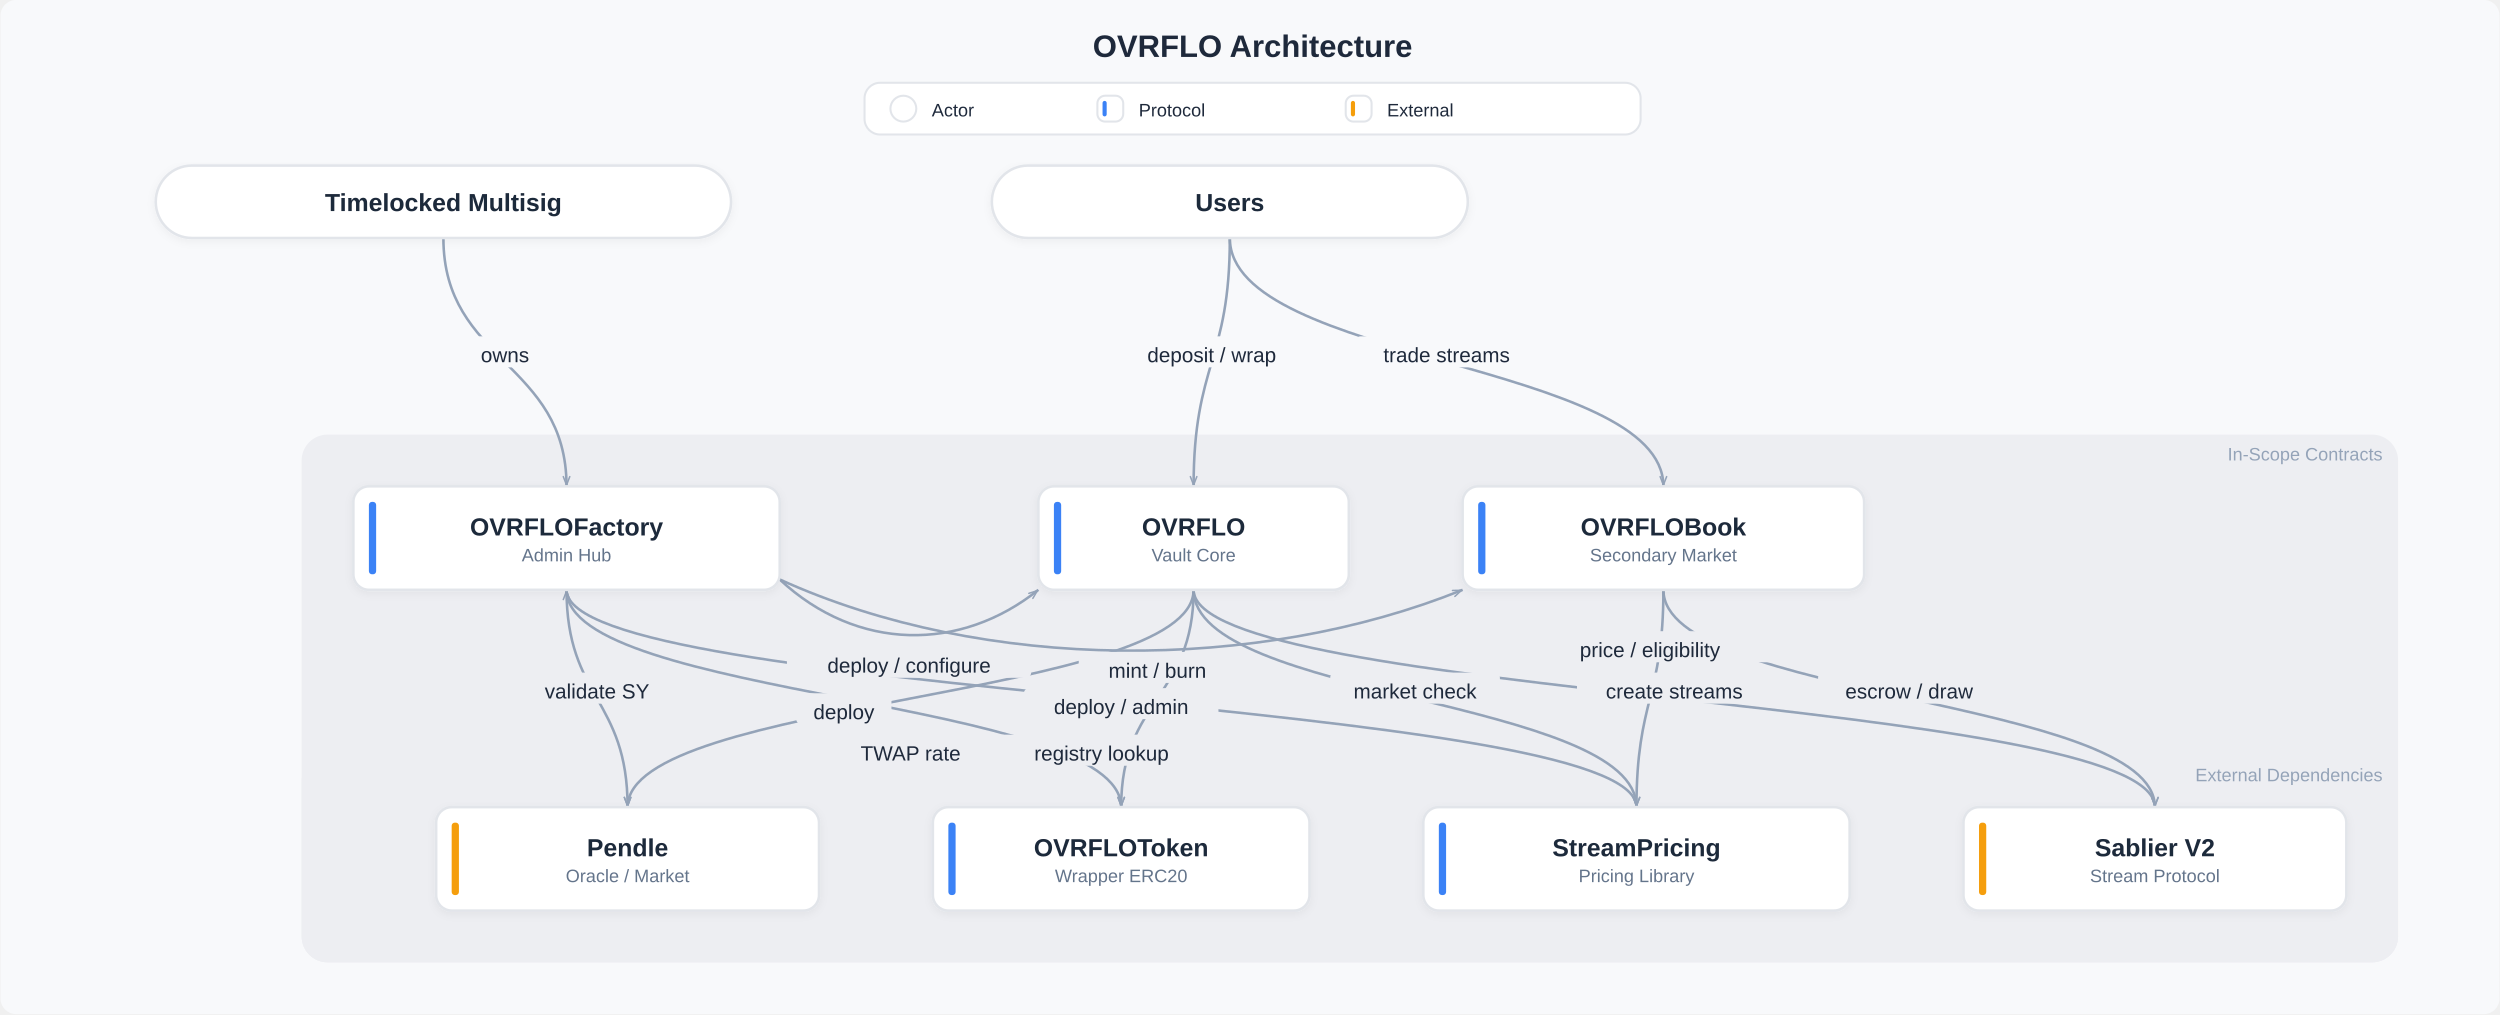
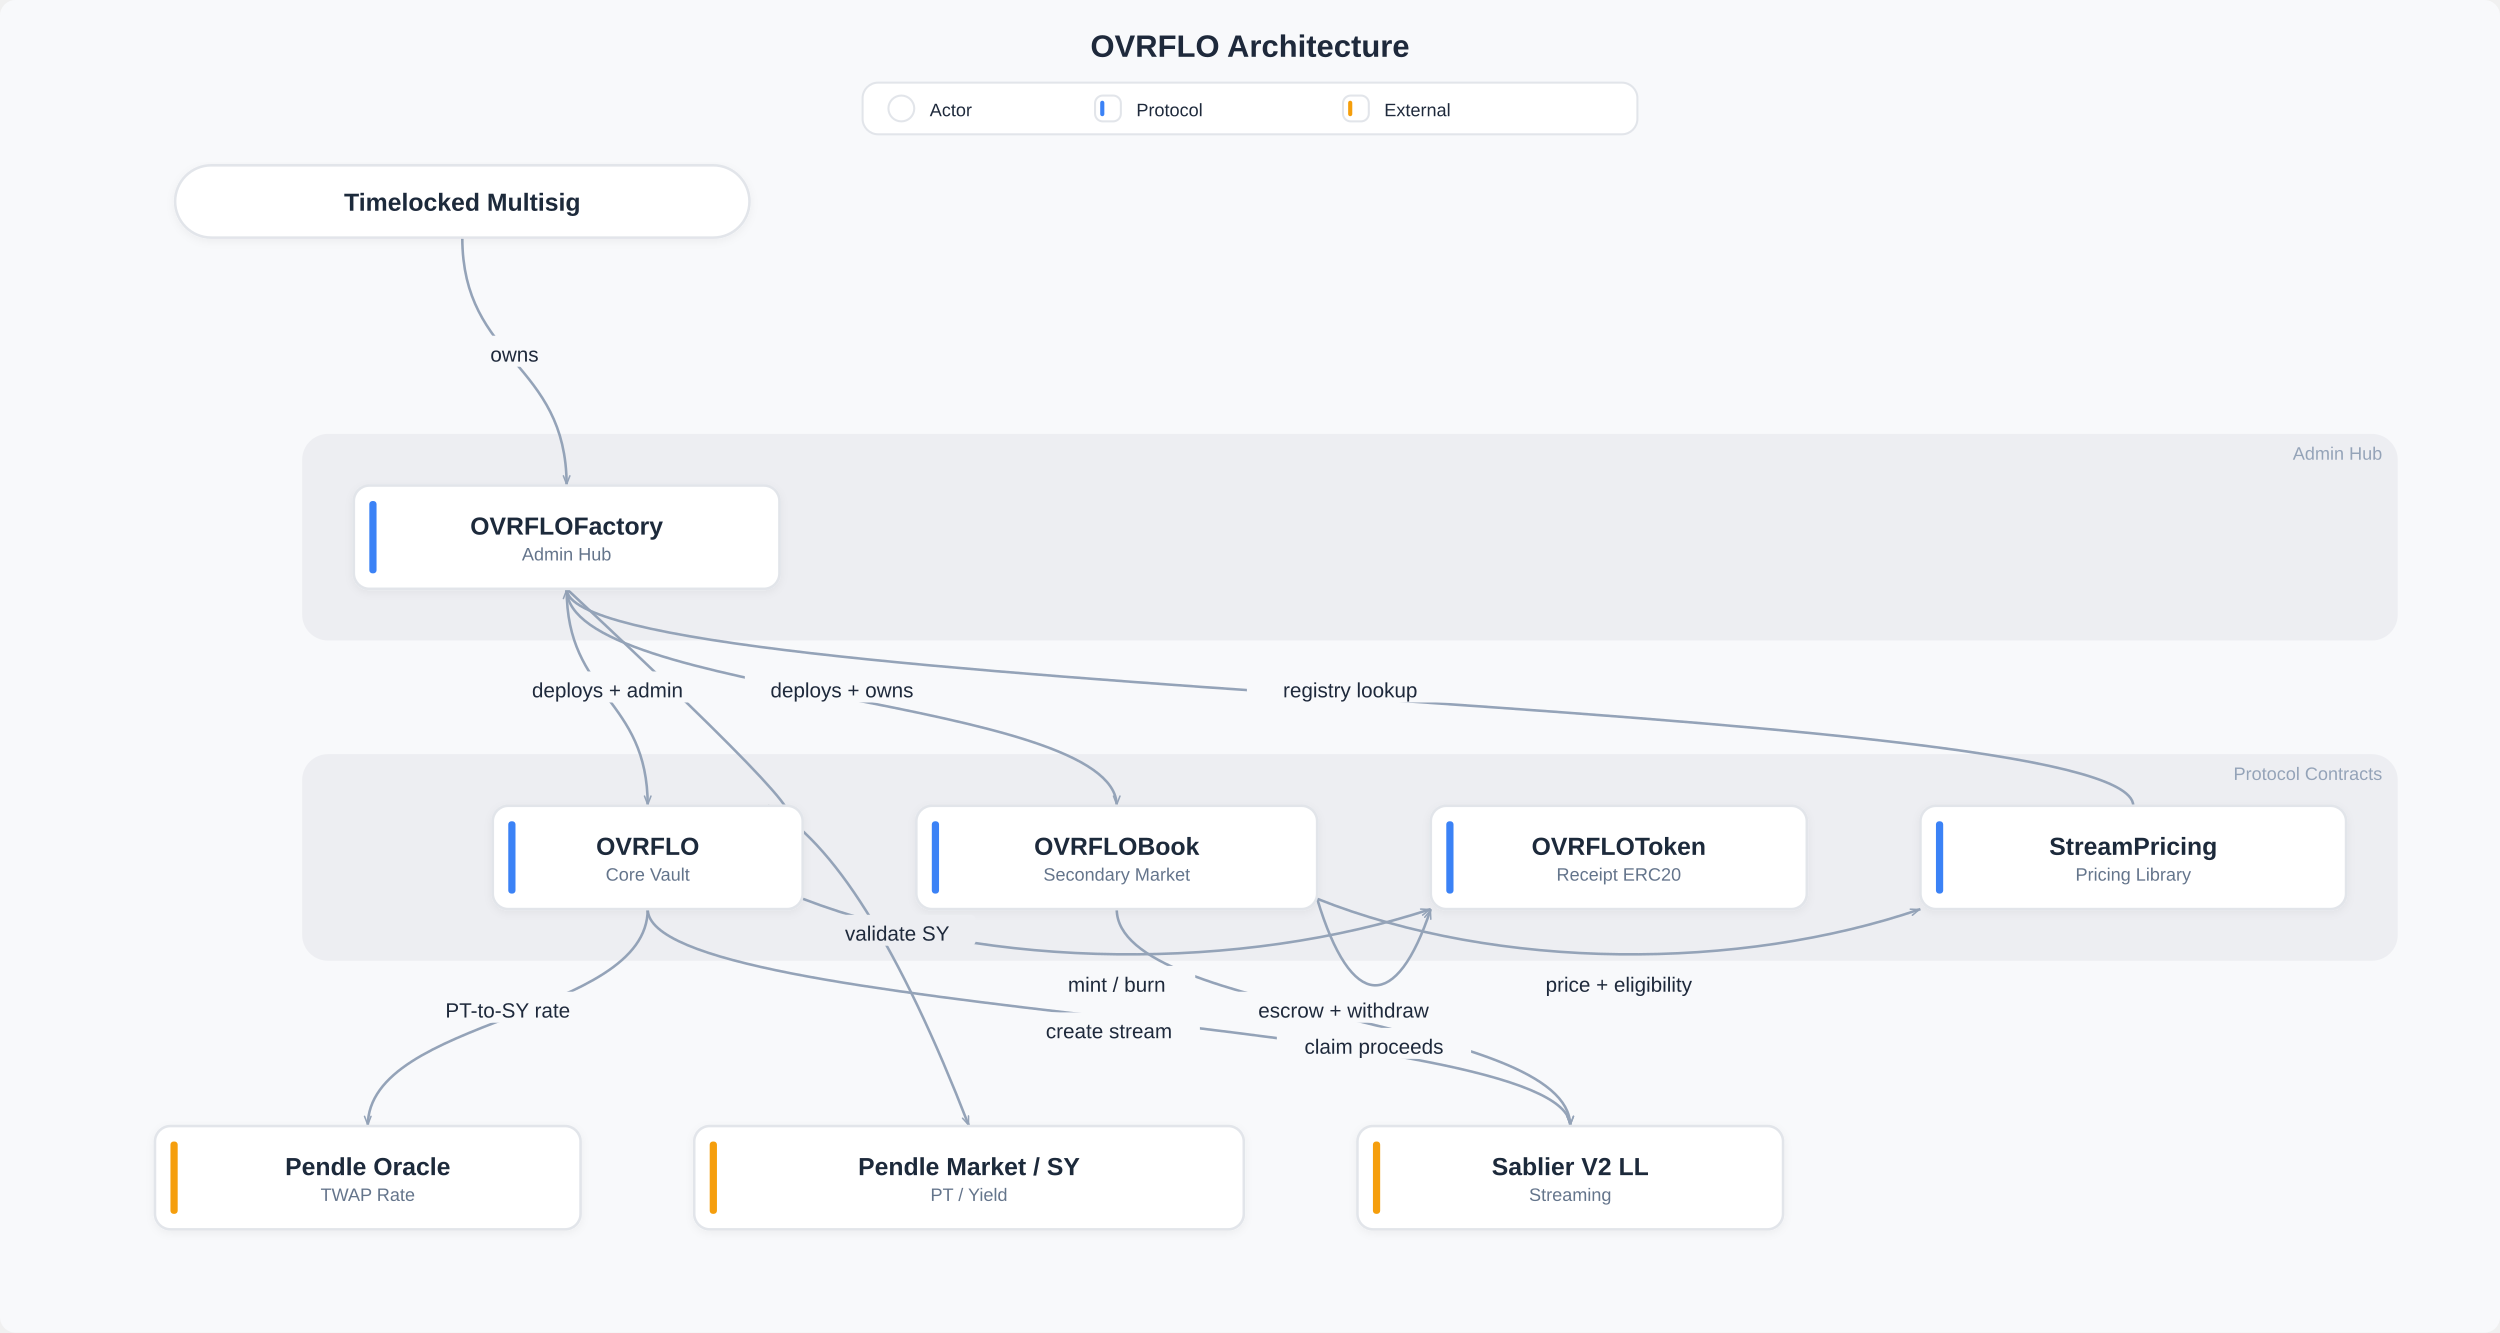
- <svg xmlns="http://www.w3.org/2000/svg" width="1208" height="490" viewBox="0 0 483 196" font-family="Arial, sans-serif">
+ <svg xmlns="http://www.w3.org/2000/svg" width="1210" height="645" viewBox="0 0 484 258" font-family="Arial, sans-serif">
  <defs>
    <marker id="ah" viewBox="0 0 8 6" refX="8" refY="3" markerWidth="4" markerHeight="3" orient="auto">
      <path d="M0.5,0.5 L7,3 L0.5,5.5" fill="none" stroke="#94A3B8" stroke-width="1.2" stroke-linejoin="round" stroke-linecap="round" />
    </marker>
    <filter id="shadow" x="-6%" y="-8%" width="112%" height="128%">
      <feDropShadow dx="0" dy="0.5" stdDeviation="0.8" flood-color="#000" flood-opacity="0.05" />
    </filter>
  </defs>
-   <rect width="483" height="196" fill="#F8F9FB" rx="3" />
+   <rect width="484" height="258" fill="#F8F9FB" rx="3" />
  <text x="242" y="11" text-anchor="middle" font-size="6" font-weight="700" fill="#1E293B">OVRFLO Architecture</text>
  <rect x="167" y="16" width="150" height="10" rx="3" fill="#fff" stroke="#E2E5EA" stroke-width="0.4" />
  <rect x="172" y="18.5" width="5" height="5" rx="2.5" fill="#fff" stroke="#E2E5EA" stroke-width="0.4" />
  <text x="180" y="22.5" font-size="3.5" fill="#1E293B">Actor</text>
  <rect x="212" y="18.5" width="5" height="5" rx="1.5" fill="#fff" stroke="#E2E5EA" stroke-width="0.4" />
  <rect x="213" y="19.5" width="0.8" height="3" rx="0.4" fill="#3B82F6" />
  <text x="220" y="22.5" font-size="3.5" fill="#1E293B">Protocol</text>
  <rect x="260" y="18.5" width="5" height="5" rx="1.5" fill="#fff" stroke="#E2E5EA" stroke-width="0.4" />
  <rect x="261" y="19.5" width="0.8" height="3" rx="0.4" fill="#F59E0B" />
  <text x="268" y="22.5" font-size="3.5" fill="#1E293B">External</text>
-   <rect x="58.2" y="84.0" width="405.2" height="102.0" rx="5" fill="#EDEEF2" />
-   <text x="460.4" y="89.0" text-anchor="end" font-size="3.5" fill="#94A3B8" font-weight="500">In-Scope Contracts</text>
-   <rect x="58.2" y="146.0" width="405.2" height="40.0" rx="5" fill="#EDEEF2" />
-   <text x="460.4" y="151.0" text-anchor="end" font-size="3.5" fill="#94A3B8" font-weight="500">External Dependencies</text>
-   <path d="M85.6,46.0 C85.6,70.0 109.4,70.0 109.4,94.0" fill="none" stroke="#94A3B8" stroke-width="0.5" marker-end="url(#ah)" />
-   <path d="M237.6,46.0 C237.6,70.0 230.6,70.0 230.6,94.0" fill="none" stroke="#94A3B8" stroke-width="0.5" marker-end="url(#ah)" />
-   <path d="M237.6,46.0 C237.6,70.0 321.4,70.0 321.4,94.0" fill="none" stroke="#94A3B8" stroke-width="0.5" marker-end="url(#ah)" />
-   <path d="M150.6,112.0 C165.6,126.0 185.6,126.0 200.6,114.0" fill="none" stroke="#94A3B8" stroke-width="0.5" marker-end="url(#ah)" />
-   <path d="M150.6,112.0 C190.2,130.0 243.0,130.0 282.6,114.0" fill="none" stroke="#94A3B8" stroke-width="0.5" marker-end="url(#ah)" />
-   <path d="M109.4,114.0 C109.4,135.0 216.6,135.0 216.6,156.0" fill="none" stroke="#94A3B8" stroke-width="0.5" marker-end="url(#ah)" />
-   <path d="M230.6,114.0 C230.6,135.0 216.6,135.0 216.6,156.0" fill="none" stroke="#94A3B8" stroke-width="0.5" marker-end="url(#ah)" />
-   <path d="M230.6,114.0 C230.6,135.0 416.4,135.0 416.4,156.0" fill="none" stroke="#94A3B8" stroke-width="0.5" marker-end="url(#ah)" />
-   <path d="M230.6,114.0 C230.6,135.0 121.2,135.0 121.2,156.0" fill="none" stroke="#94A3B8" stroke-width="0.5" marker-end="url(#ah)" />
-   <path d="M321.4,114.0 C321.4,135.0 416.4,135.0 416.4,156.0" fill="none" stroke="#94A3B8" stroke-width="0.5" marker-end="url(#ah)" />
-   <path d="M321.4,114.0 C321.4,135.0 316.2,135.0 316.2,156.0" fill="none" stroke="#94A3B8" stroke-width="0.5" marker-end="url(#ah)" />
-   <path d="M230.6,114.0 C230.6,135.0 316.2,135.0 316.2,156.0" fill="none" stroke="#94A3B8" stroke-width="0.5" marker-end="url(#ah)" />
-   <path d="M109.4,114.0 C109.4,135.0 121.2,135.0 121.2,156.0" fill="none" stroke="#94A3B8" stroke-width="0.5" marker-end="url(#ah)" />
-   <path d="M316.2,156.0 C316.2,135.0 109.4,135.0 109.4,114.0" fill="none" stroke="#94A3B8" stroke-width="0.5" marker-end="url(#ah)" />
+   <rect x="58.5" y="84.0" width="405.7" height="40.0" rx="5" fill="#EDEEF2" />
+   <text x="461.2" y="89.0" text-anchor="end" font-size="3.5" fill="#94A3B8" font-weight="500">Admin Hub</text>
+   <rect x="58.5" y="146.0" width="405.7" height="40.0" rx="5" fill="#EDEEF2" />
+   <text x="461.2" y="151.0" text-anchor="end" font-size="3.5" fill="#94A3B8" font-weight="500">Protocol Contracts</text>
+   <path d="M89.5,46.0 C89.5,70.0 109.7,70.0 109.7,94.0" fill="none" stroke="#94A3B8" stroke-width="0.5" marker-end="url(#ah)" />
+   <path d="M109.7,114.0 C109.7,135.0 125.4,135.0 125.4,156.0" fill="none" stroke="#94A3B8" stroke-width="0.5" marker-end="url(#ah)" />
+   <path d="M109.7,114.0 C109.7,135.0 216.2,135.0 216.2,156.0" fill="none" stroke="#94A3B8" stroke-width="0.5" marker-end="url(#ah)" />
+   <path d="M155.4,174.0 C191.9,188.0 240.5,188.0 277.0,176.0" fill="none" stroke="#94A3B8" stroke-width="0.5" marker-end="url(#ah)" />
+   <path d="M125.4,176.0 C125.4,197.0 71.2,197.0 71.2,218.0" fill="none" stroke="#94A3B8" stroke-width="0.5" marker-end="url(#ah)" />
+   <path d="M125.4,176.0 C125.4,197.0 304.0,197.0 304.0,218.0" fill="none" stroke="#94A3B8" stroke-width="0.5" marker-end="url(#ah)" />
+   <path d="M255.0,174.0 C290.1,188.0 336.8,188.0 371.8,176.0" fill="none" stroke="#94A3B8" stroke-width="0.5" marker-end="url(#ah)" />
+   <path d="M216.2,176.0 C216.2,197.0 304.0,197.0 304.0,218.0" fill="none" stroke="#94A3B8" stroke-width="0.5" marker-end="url(#ah)" />
+   <path d="M255.0,174.0 C261.6,196.0 270.4,196.0 277.0,176.0" fill="none" stroke="#94A3B8" stroke-width="0.5" marker-end="url(#ah)" />
+   <path d="M413.0,156.0 C413.0,135.0 109.7,135.0 109.7,114.0" fill="none" stroke="#94A3B8" stroke-width="0.5" marker-end="url(#ah)" />
+   <path d="M109.7,114.0 Q165.4,166.0 148.7,156.0" fill="none" stroke="#94A3B8" stroke-width="0.5" marker-end="url(#ah)" />
+   <path d="M148.7,156.0 Q167.4,166.0 187.6,218.0" fill="none" stroke="#94A3B8" stroke-width="0.5" marker-end="url(#ah)" />
  <g filter="url(#shadow)">
-     <rect x="30.0" y="32.0" width="111.2" height="14" rx="7" fill="#fff" stroke="#E2E5EA" stroke-width="0.5" />
-     <text x="85.6" y="40.8" text-anchor="middle" font-size="4.8" font-weight="600" fill="#1E293B">Timelocked Multisig</text>
+     <rect x="33.9" y="32.0" width="111.2" height="14" rx="7" fill="#fff" stroke="#E2E5EA" stroke-width="0.5" />
+     <text x="89.5" y="40.8" text-anchor="middle" font-size="4.8" font-weight="600" fill="#1E293B">Timelocked Multisig</text>
  </g>
  <g filter="url(#shadow)">
-     <rect x="191.6" y="32.0" width="92.0" height="14" rx="7" fill="#fff" stroke="#E2E5EA" stroke-width="0.5" />
-     <text x="237.6" y="40.8" text-anchor="middle" font-size="4.8" font-weight="600" fill="#1E293B">Users</text>
+     <rect x="68.5" y="94.0" width="82.4" height="20" rx="3" fill="#fff" stroke="#E2E5EA" stroke-width="0.5" />
+     <rect x="71.5" y="97.0" width="1.4" height="14" rx="0.6" fill="#3B82F6" />
+     <text x="109.7" y="103.5" text-anchor="middle" font-size="4.8" font-weight="600" fill="#1E293B">OVRFLOFactory</text>
+     <text x="109.7" y="108.5" text-anchor="middle" font-size="3.5" fill="#64748B">Admin Hub</text>
  </g>
  <g filter="url(#shadow)">
-     <rect x="200.6" y="94.0" width="60.0" height="20" rx="3" fill="#fff" stroke="#E2E5EA" stroke-width="0.5" />
-     <rect x="203.6" y="97.0" width="1.4" height="14" rx="0.6" fill="#3B82F6" />
-     <text x="230.6" y="103.5" text-anchor="middle" font-size="4.8" font-weight="600" fill="#1E293B">OVRFLO</text>
-     <text x="230.6" y="108.5" text-anchor="middle" font-size="3.5" fill="#64748B">Vault Core</text>
+     <rect x="95.4" y="156.0" width="60.0" height="20" rx="3" fill="#fff" stroke="#E2E5EA" stroke-width="0.5" />
+     <rect x="98.4" y="159.0" width="1.4" height="14" rx="0.6" fill="#3B82F6" />
+     <text x="125.4" y="165.5" text-anchor="middle" font-size="4.8" font-weight="600" fill="#1E293B">OVRFLO</text>
+     <text x="125.4" y="170.5" text-anchor="middle" font-size="3.5" fill="#64748B">Core Vault</text>
  </g>
  <g filter="url(#shadow)">
-     <rect x="68.2" y="94.0" width="82.4" height="20" rx="3" fill="#fff" stroke="#E2E5EA" stroke-width="0.5" />
-     <rect x="71.2" y="97.0" width="1.4" height="14" rx="0.6" fill="#3B82F6" />
-     <text x="109.4" y="103.5" text-anchor="middle" font-size="4.8" font-weight="600" fill="#1E293B">OVRFLOFactory</text>
-     <text x="109.4" y="108.5" text-anchor="middle" font-size="3.5" fill="#64748B">Admin Hub</text>
+     <rect x="277.0" y="156.0" width="72.8" height="20" rx="3" fill="#fff" stroke="#E2E5EA" stroke-width="0.5" />
+     <rect x="280.0" y="159.0" width="1.4" height="14" rx="0.6" fill="#3B82F6" />
+     <text x="313.4" y="165.5" text-anchor="middle" font-size="4.8" font-weight="600" fill="#1E293B">OVRFLOToken</text>
+     <text x="313.4" y="170.5" text-anchor="middle" font-size="3.5" fill="#64748B">Receipt ERC20</text>
  </g>
  <g filter="url(#shadow)">
-     <rect x="282.6" y="94.0" width="77.6" height="20" rx="3" fill="#fff" stroke="#E2E5EA" stroke-width="0.5" />
-     <rect x="285.6" y="97.0" width="1.4" height="14" rx="0.6" fill="#3B82F6" />
-     <text x="321.4" y="103.5" text-anchor="middle" font-size="4.8" font-weight="600" fill="#1E293B">OVRFLOBook</text>
-     <text x="321.4" y="108.5" text-anchor="middle" font-size="3.5" fill="#64748B">Secondary Market</text>
+     <rect x="177.4" y="156.0" width="77.6" height="20" rx="3" fill="#fff" stroke="#E2E5EA" stroke-width="0.5" />
+     <rect x="180.4" y="159.0" width="1.4" height="14" rx="0.6" fill="#3B82F6" />
+     <text x="216.2" y="165.5" text-anchor="middle" font-size="4.8" font-weight="600" fill="#1E293B">OVRFLOBook</text>
+     <text x="216.2" y="170.5" text-anchor="middle" font-size="3.5" fill="#64748B">Secondary Market</text>
  </g>
  <g filter="url(#shadow)">
-     <rect x="84.2" y="156.0" width="74.0" height="20" rx="3" fill="#fff" stroke="#E2E5EA" stroke-width="0.5" />
-     <rect x="87.2" y="159.0" width="1.4" height="14" rx="0.6" fill="#F59E0B" />
-     <text x="121.2" y="165.5" text-anchor="middle" font-size="4.8" font-weight="600" fill="#1E293B">Pendle</text>
-     <text x="121.2" y="170.5" text-anchor="middle" font-size="3.5" fill="#64748B">Oracle / Market</text>
+     <rect x="371.8" y="156.0" width="82.4" height="20" rx="3" fill="#fff" stroke="#E2E5EA" stroke-width="0.5" />
+     <rect x="374.8" y="159.0" width="1.4" height="14" rx="0.6" fill="#3B82F6" />
+     <text x="413.0" y="165.5" text-anchor="middle" font-size="4.8" font-weight="600" fill="#1E293B">StreamPricing</text>
+     <text x="413.0" y="170.5" text-anchor="middle" font-size="3.5" fill="#64748B">Pricing Library</text>
  </g>
  <g filter="url(#shadow)">
-     <rect x="180.2" y="156.0" width="72.8" height="20" rx="3" fill="#fff" stroke="#E2E5EA" stroke-width="0.5" />
-     <rect x="183.2" y="159.0" width="1.4" height="14" rx="0.6" fill="#3B82F6" />
-     <text x="216.6" y="165.5" text-anchor="middle" font-size="4.8" font-weight="600" fill="#1E293B">OVRFLOToken</text>
-     <text x="216.6" y="170.5" text-anchor="middle" font-size="3.5" fill="#64748B">Wrapper ERC20</text>
+     <rect x="30.0" y="218.0" width="82.4" height="20" rx="3" fill="#fff" stroke="#E2E5EA" stroke-width="0.5" />
+     <rect x="33.0" y="221.0" width="1.4" height="14" rx="0.6" fill="#F59E0B" />
+     <text x="71.2" y="227.5" text-anchor="middle" font-size="4.8" font-weight="600" fill="#1E293B">Pendle Oracle</text>
+     <text x="71.2" y="232.5" text-anchor="middle" font-size="3.5" fill="#64748B">TWAP Rate</text>
  </g>
  <g filter="url(#shadow)">
-     <rect x="275.0" y="156.0" width="82.4" height="20" rx="3" fill="#fff" stroke="#E2E5EA" stroke-width="0.5" />
-     <rect x="278.0" y="159.0" width="1.4" height="14" rx="0.6" fill="#3B82F6" />
-     <text x="316.2" y="165.5" text-anchor="middle" font-size="4.8" font-weight="600" fill="#1E293B">StreamPricing</text>
-     <text x="316.2" y="170.5" text-anchor="middle" font-size="3.5" fill="#64748B">Pricing Library</text>
+     <rect x="262.8" y="218.0" width="82.4" height="20" rx="3" fill="#fff" stroke="#E2E5EA" stroke-width="0.5" />
+     <rect x="265.8" y="221.0" width="1.4" height="14" rx="0.6" fill="#F59E0B" />
+     <text x="304.0" y="227.5" text-anchor="middle" font-size="4.8" font-weight="600" fill="#1E293B">Sablier V2 LL</text>
+     <text x="304.0" y="232.5" text-anchor="middle" font-size="3.5" fill="#64748B">Streaming</text>
  </g>
  <g filter="url(#shadow)">
-     <rect x="379.4" y="156.0" width="74.0" height="20" rx="3" fill="#fff" stroke="#E2E5EA" stroke-width="0.5" />
-     <rect x="382.4" y="159.0" width="1.4" height="14" rx="0.6" fill="#F59E0B" />
-     <text x="416.4" y="165.5" text-anchor="middle" font-size="4.8" font-weight="600" fill="#1E293B">Sablier V2</text>
-     <text x="416.4" y="170.5" text-anchor="middle" font-size="3.5" fill="#64748B">Stream Protocol</text>
+     <rect x="134.4" y="218.0" width="106.4" height="20" rx="3" fill="#fff" stroke="#E2E5EA" stroke-width="0.5" />
+     <rect x="137.4" y="221.0" width="1.4" height="14" rx="0.6" fill="#F59E0B" />
+     <text x="187.6" y="227.5" text-anchor="middle" font-size="4.8" font-weight="600" fill="#1E293B">Pendle Market / SY</text>
+     <text x="187.6" y="232.5" text-anchor="middle" font-size="3.5" fill="#64748B">PT / Yield</text>
  </g>
-   <rect x="90.7" y="65.0" width="13.6" height="6.0" rx="1" fill="#F8F9FB" />
-   <text x="97.5" y="70.0" font-size="4" fill="#1E293B" font-weight="500" text-anchor="middle">owns</text>
-   <rect x="215.3" y="65.0" width="37.6" height="6.0" rx="1" fill="#F8F9FB" />
-   <text x="234.1" y="70.0" font-size="4" fill="#1E293B" font-weight="500" text-anchor="middle">deposit / wrap</text>
-   <rect x="261.9" y="65.0" width="35.2" height="6.0" rx="1" fill="#F8F9FB" />
-   <text x="279.5" y="70.0" font-size="4" fill="#1E293B" font-weight="500" text-anchor="middle">trade streams</text>
-   <rect x="152.0" y="125.0" width="47.2" height="6.0" rx="1" fill="#EDEEF2" />
-   <text x="175.6" y="130.0" font-size="4" fill="#1E293B" font-weight="500" text-anchor="middle">deploy / configure</text>
-   <rect x="197.8" y="133.0" width="37.6" height="6.0" rx="1" fill="#EDEEF2" />
-   <text x="216.6" y="138.0" font-size="4" fill="#1E293B" font-weight="500" text-anchor="middle">deploy / admin</text>
-   <rect x="153.8" y="134.0" width="18.4" height="6.0" rx="1" fill="#EDEEF2" />
-   <text x="163.0" y="139.0" font-size="4" fill="#1E293B" font-weight="500" text-anchor="middle">deploy</text>
-   <rect x="208.4" y="126.0" width="30.4" height="6.0" rx="1" fill="#EDEEF2" />
-   <text x="223.6" y="131.0" font-size="4" fill="#1E293B" font-weight="500" text-anchor="middle">mint / burn</text>
-   <rect x="304.7" y="130.0" width="37.6" height="6.0" rx="1" fill="#EDEEF2" />
-   <text x="323.5" y="135.0" font-size="4" fill="#1E293B" font-weight="500" text-anchor="middle">create streams</text>
-   <rect x="163.1" y="142.0" width="25.6" height="6.0" rx="1" fill="#EDEEF2" />
-   <text x="175.9" y="147.0" font-size="4" fill="#1E293B" font-weight="500" text-anchor="middle">TWAP rate</text>
-   <rect x="351.3" y="130.0" width="35.2" height="6.0" rx="1" fill="#EDEEF2" />
-   <text x="368.9" y="135.0" font-size="4" fill="#1E293B" font-weight="500" text-anchor="middle">escrow / draw</text>
-   <rect x="294.0" y="122.0" width="49.6" height="6.0" rx="1" fill="#EDEEF2" />
-   <text x="318.8" y="127.0" font-size="4" fill="#1E293B" font-weight="500" text-anchor="middle">price / eligibility</text>
-   <rect x="257.0" y="130.0" width="32.8" height="6.0" rx="1" fill="#EDEEF2" />
-   <text x="273.4" y="135.0" font-size="4" fill="#1E293B" font-weight="500" text-anchor="middle">market check</text>
-   <rect x="100.1" y="130.0" width="30.4" height="6.0" rx="1" fill="#EDEEF2" />
-   <text x="115.3" y="135.0" font-size="4" fill="#1E293B" font-weight="500" text-anchor="middle">validate SY</text>
-   <rect x="192.8" y="142.0" width="40.0" height="6.0" rx="1" fill="#EDEEF2" />
-   <text x="212.8" y="147.0" font-size="4" fill="#1E293B" font-weight="500" text-anchor="middle">registry lookup</text>
+   <rect x="92.8" y="65.0" width="13.6" height="6.0" rx="1" fill="#F8F9FB" />
+   <text x="99.6" y="70.0" font-size="4" fill="#1E293B" font-weight="500" text-anchor="middle">owns</text>
+   <rect x="97.6" y="130.0" width="40.0" height="6.0" rx="1" fill="#F8F9FB" />
+   <text x="117.6" y="135.0" font-size="4" fill="#1E293B" font-weight="500" text-anchor="middle">deploys + admin</text>
+   <rect x="144.2" y="130.0" width="37.6" height="6.0" rx="1" fill="#F8F9FB" />
+   <text x="163.0" y="135.0" font-size="4" fill="#1E293B" font-weight="500" text-anchor="middle">deploys + owns</text>
+   <rect x="201.0" y="187.0" width="30.4" height="6.0" rx="1" fill="#F8F9FB" />
+   <text x="216.2" y="192.0" font-size="4" fill="#1E293B" font-weight="500" text-anchor="middle">mint / burn</text>
+   <rect x="80.7" y="192.0" width="35.2" height="6.0" rx="1" fill="#F8F9FB" />
+   <text x="98.3" y="197.0" font-size="4" fill="#1E293B" font-weight="500" text-anchor="middle">PT-to-SY rate</text>
+   <rect x="197.1" y="196.0" width="35.2" height="6.0" rx="1" fill="#F8F9FB" />
+   <text x="214.7" y="201.0" font-size="4" fill="#1E293B" font-weight="500" text-anchor="middle">create stream</text>
+   <rect x="288.6" y="187.0" width="49.6" height="6.0" rx="1" fill="#F8F9FB" />
+   <text x="313.4" y="192.0" font-size="4" fill="#1E293B" font-weight="500" text-anchor="middle">price + eligibility</text>
+   <rect x="237.7" y="192.0" width="44.8" height="6.0" rx="1" fill="#F8F9FB" />
+   <text x="260.1" y="197.0" font-size="4" fill="#1E293B" font-weight="500" text-anchor="middle">escrow + withdraw</text>
+   <rect x="247.2" y="199.0" width="37.6" height="6.0" rx="1" fill="#F8F9FB" />
+   <text x="266.0" y="204.0" font-size="4" fill="#1E293B" font-weight="500" text-anchor="middle">claim proceeds</text>
+   <rect x="241.4" y="130.0" width="40.0" height="6.0" rx="1" fill="#F8F9FB" />
+   <text x="261.4" y="135.0" font-size="4" fill="#1E293B" font-weight="500" text-anchor="middle">registry lookup</text>
+   <rect x="158.5" y="177.1" width="30.4" height="6.0" rx="1" fill="#EDEEF2" />
+   <text x="173.7" y="182.1" font-size="4" fill="#1E293B" font-weight="500" text-anchor="middle">validate SY</text>
</svg>
